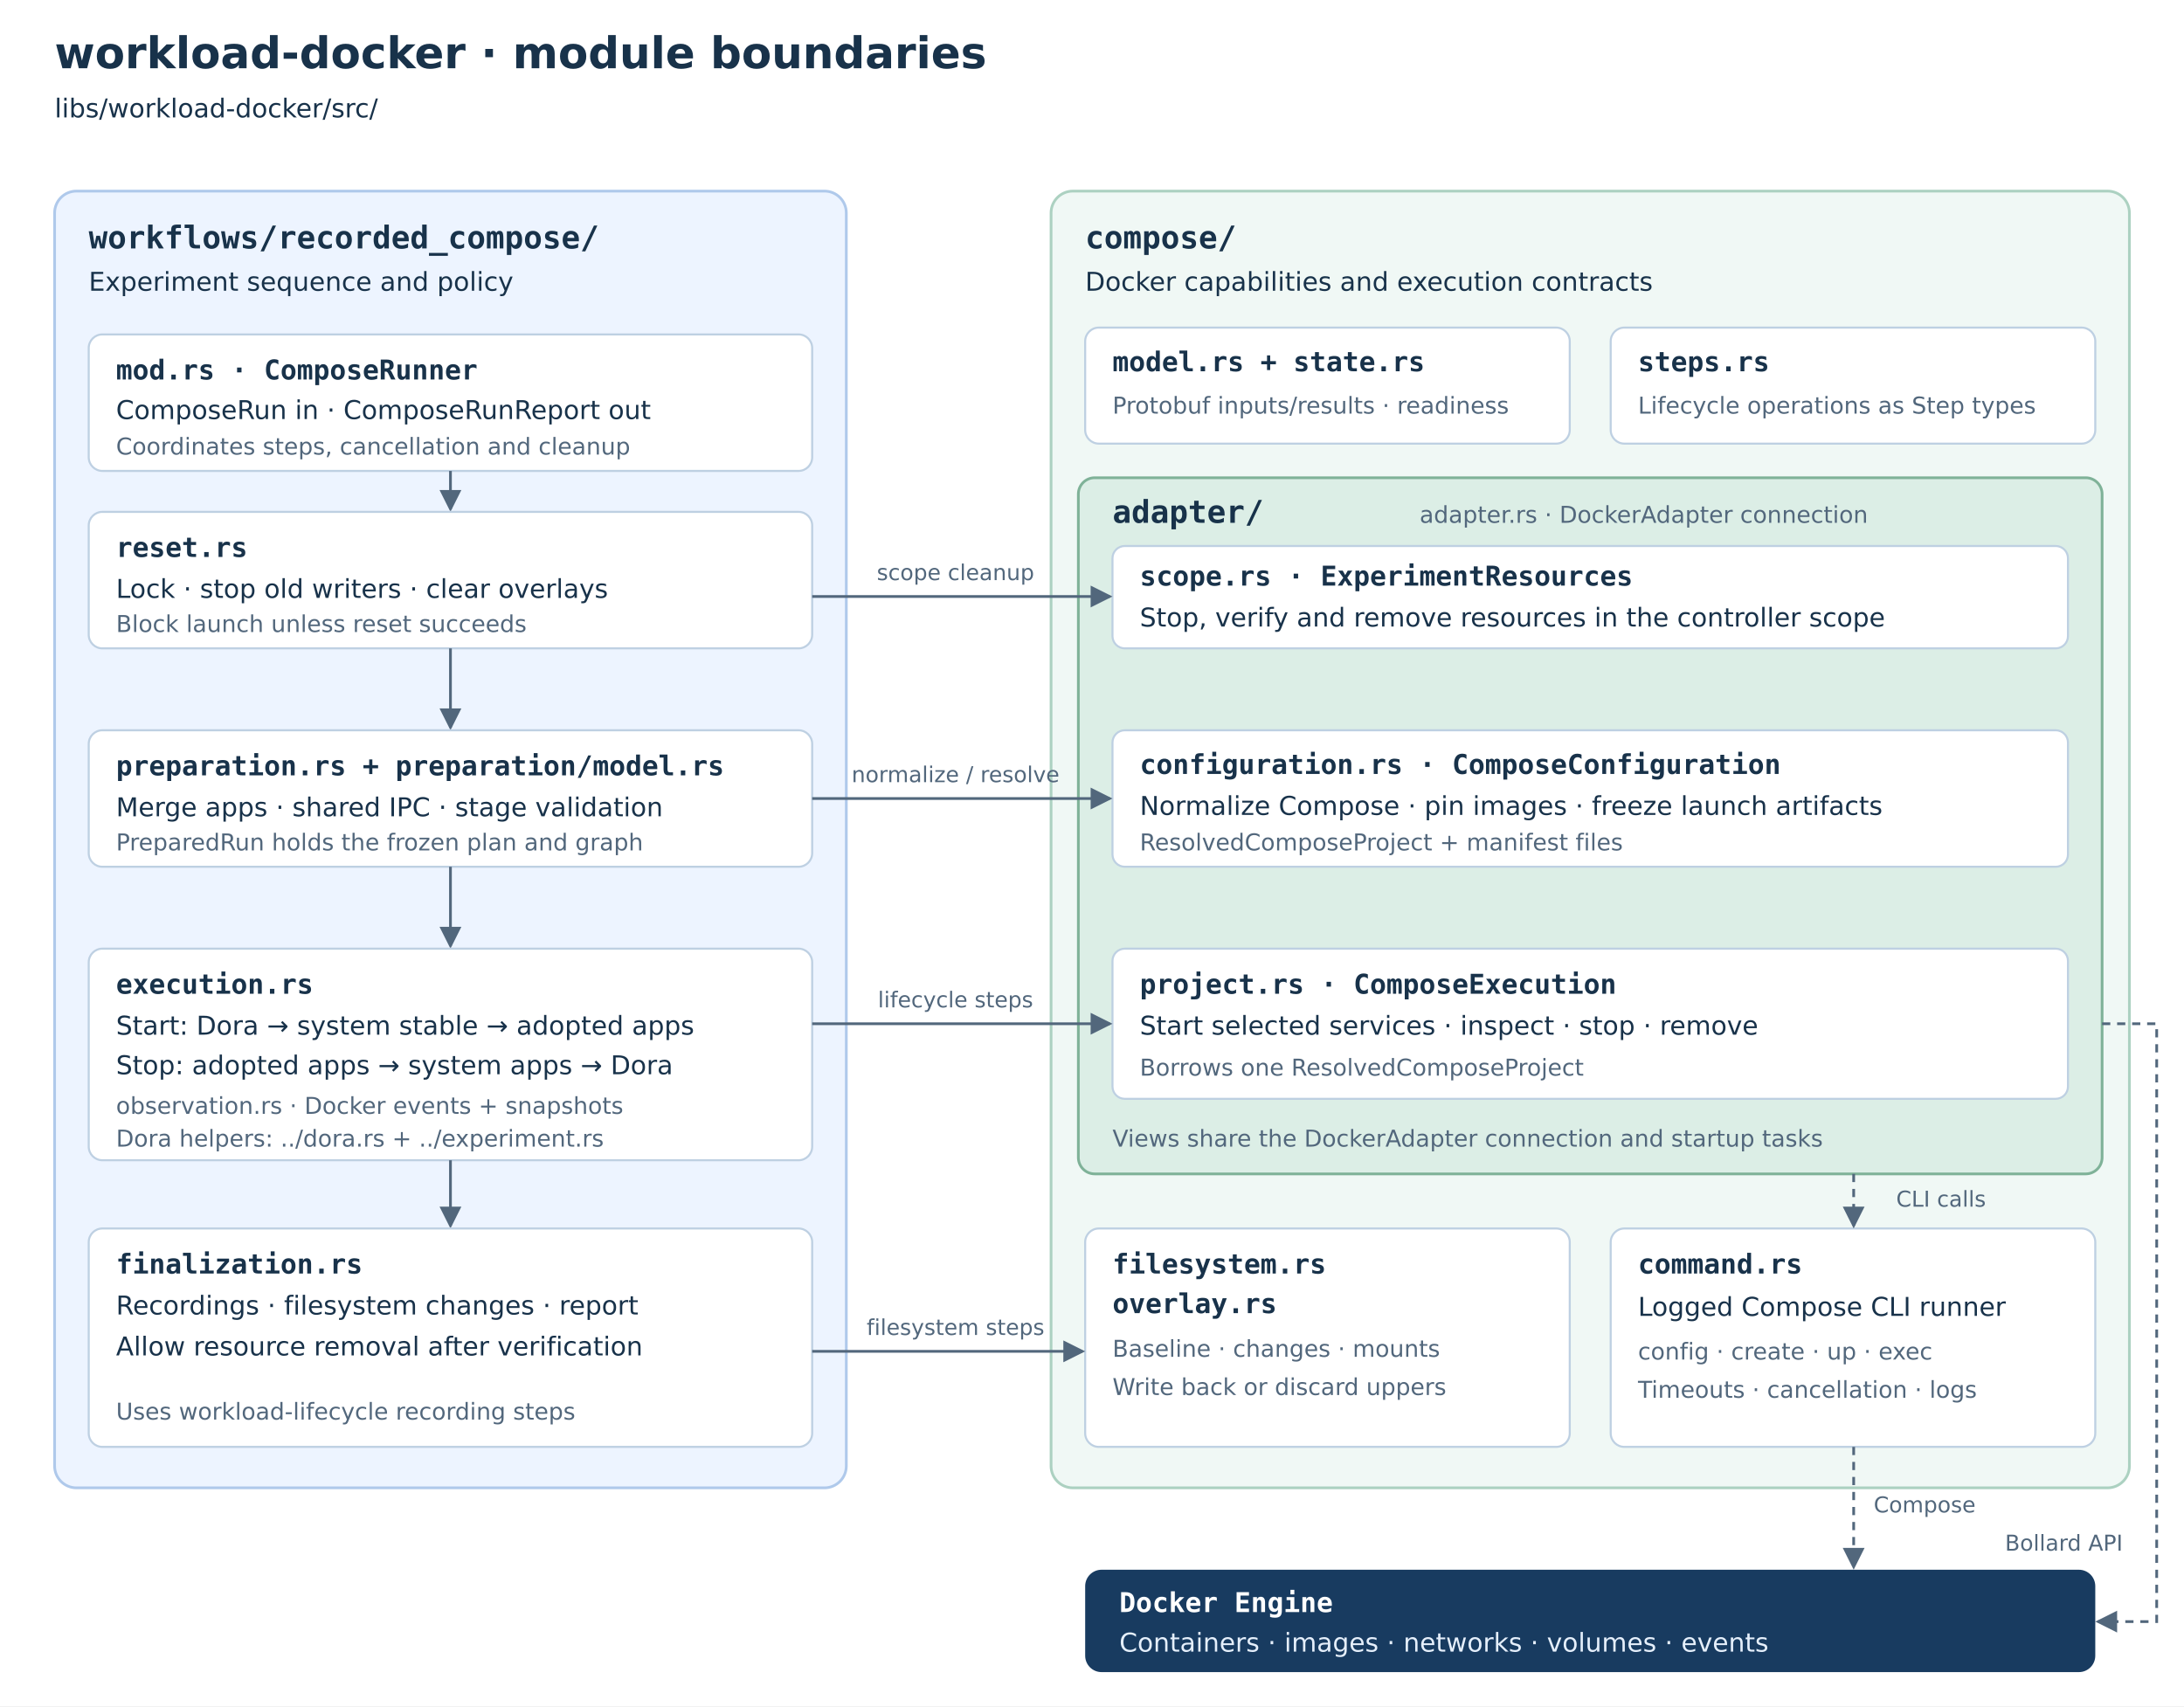
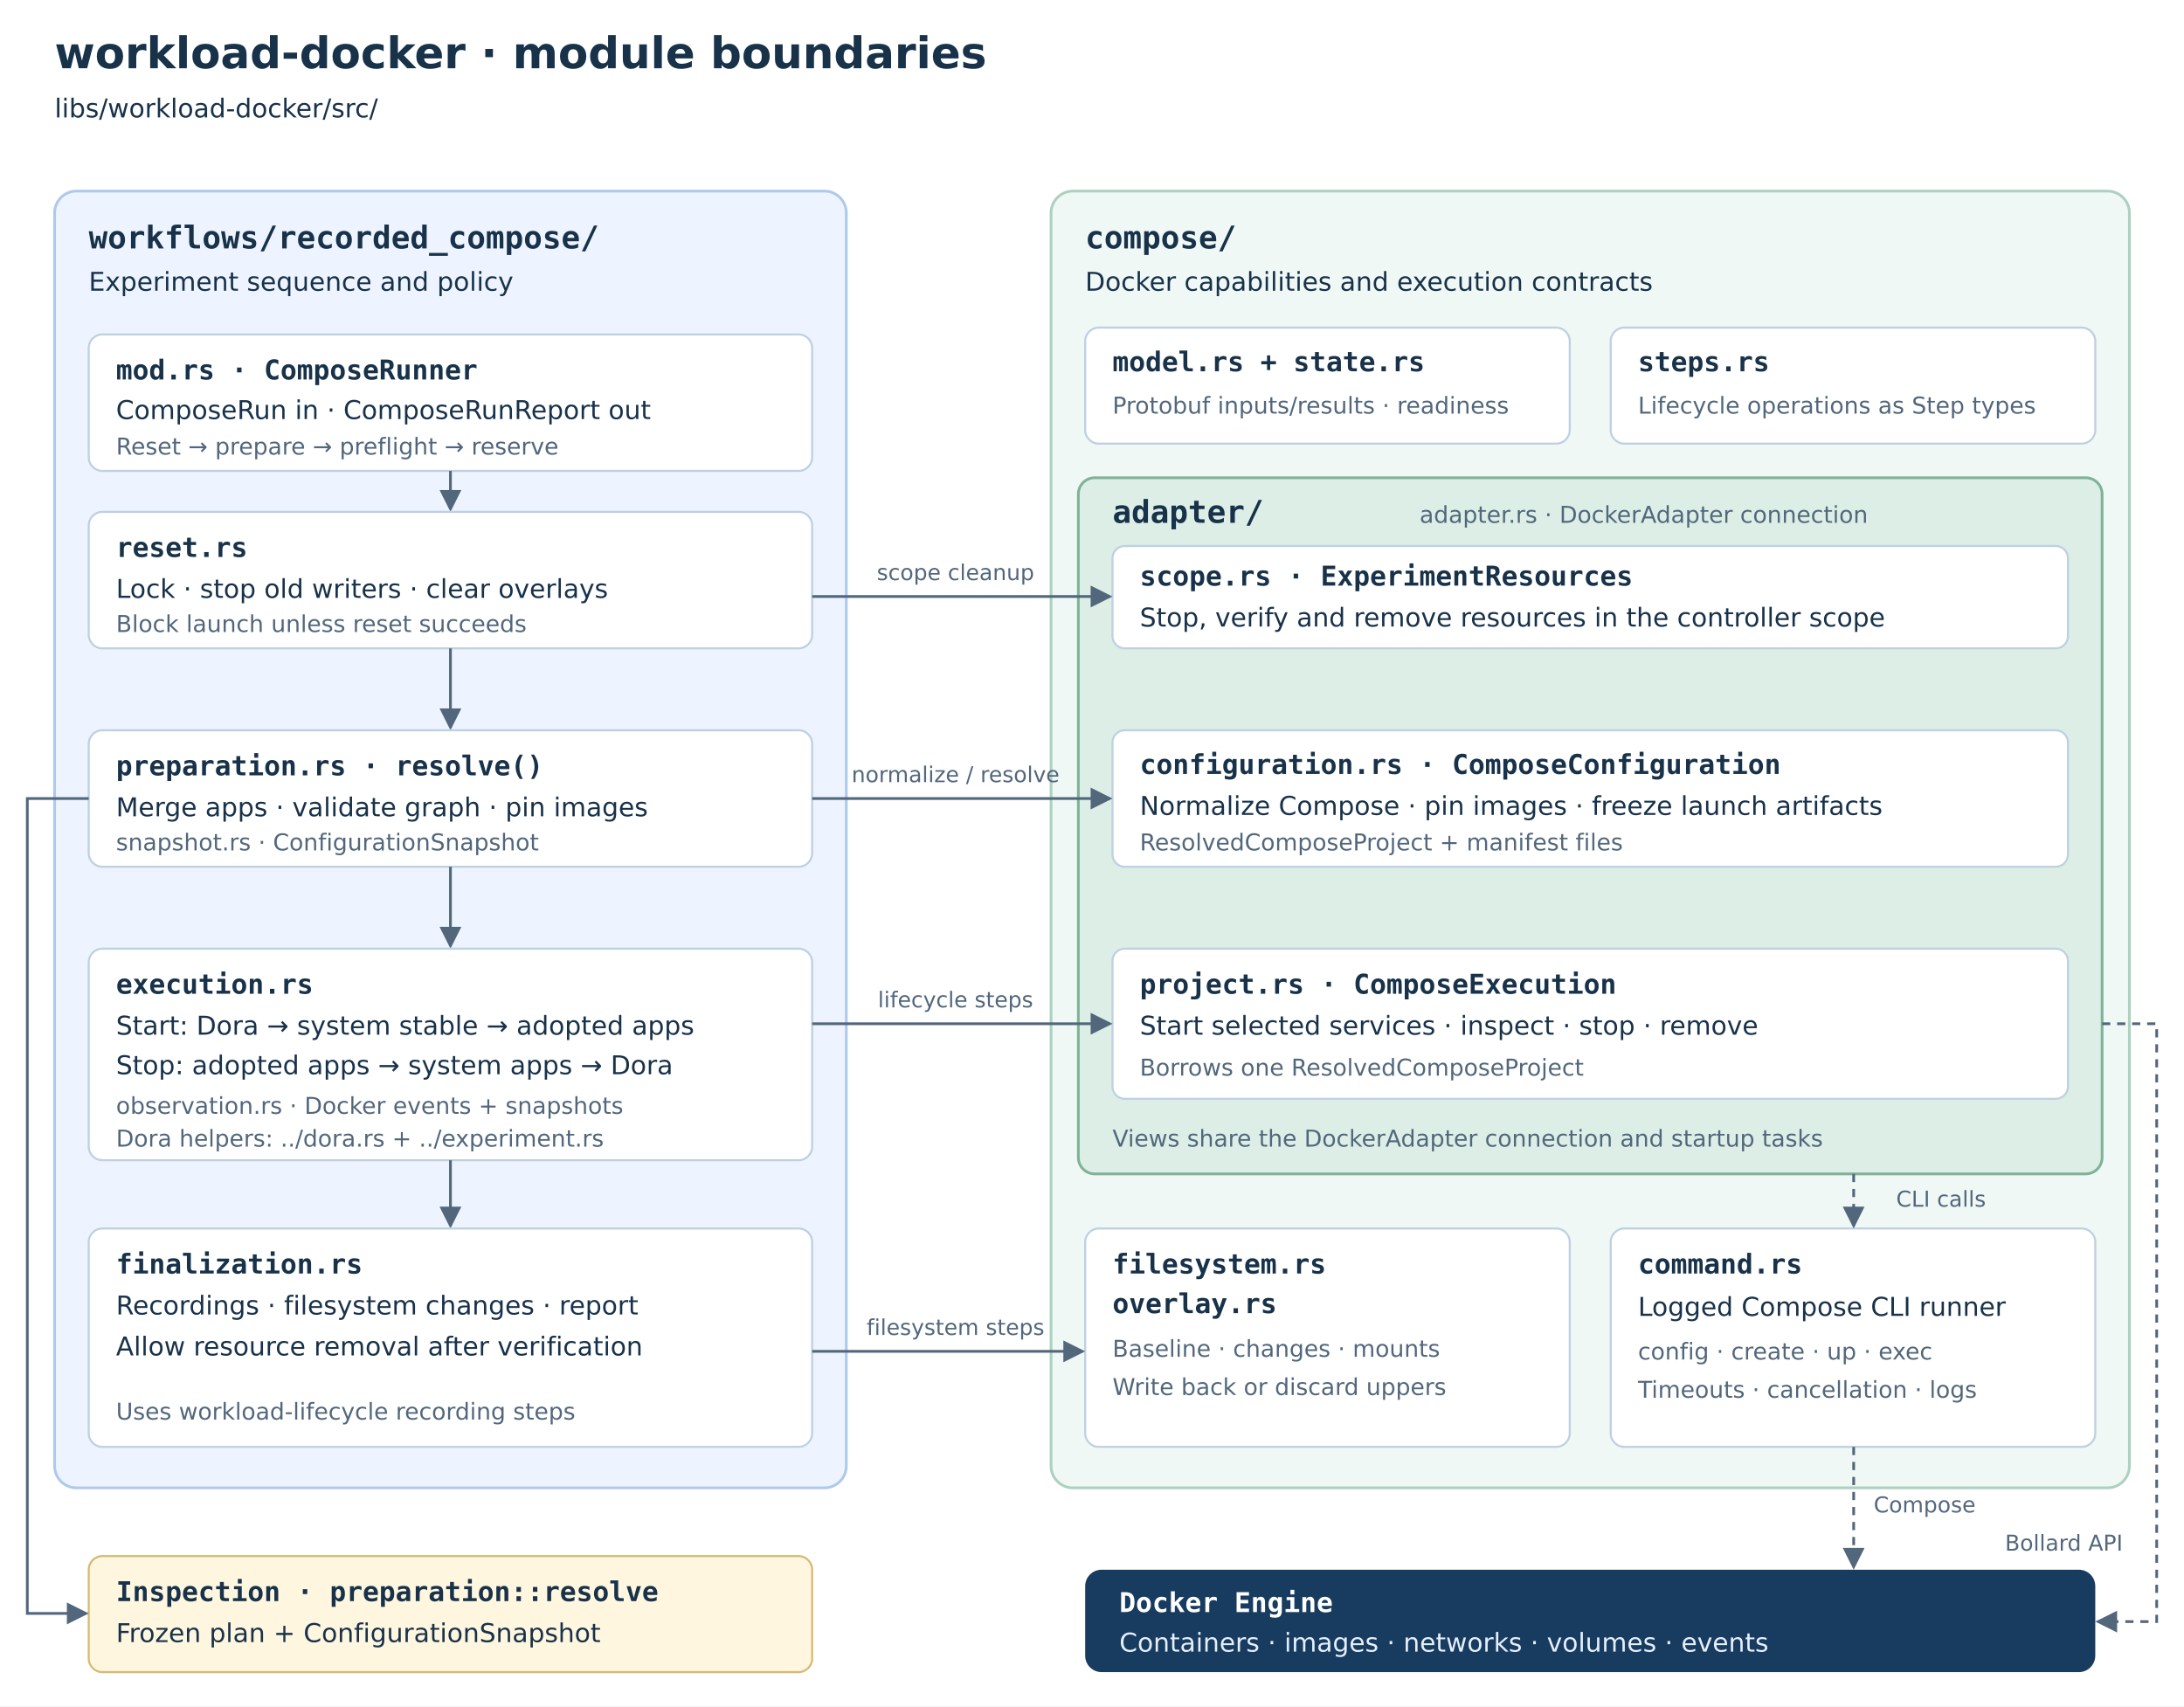
<svg xmlns="http://www.w3.org/2000/svg" width="1600" height="1250" viewBox="0 0 1600 1250" role="img" aria-labelledby="title desc">
  <defs>
    <marker id="arrow" markerWidth="8" markerHeight="8" refX="7" refY="4" orient="auto">
      <path d="M0 0L8 4L0 8" fill="#52677c" />
    </marker>
    <style>
      text { font-family: 'DejaVu Sans', sans-serif; fill: #18324a; }
      .title { font-size: 32px; font-weight: 700; }
      .heading { font-family: 'DejaVu Sans Mono', monospace; font-size: 23px; font-weight: 700; }
      .file { font-family: 'DejaVu Sans Mono', monospace; font-size: 20px; font-weight: 700; }
      .body { font-size: 19px; }
      .small { font-size: 17px; fill: #52677c; }
      .edge { font-size: 16px; fill: #52677c; text-anchor: middle; }
      .card { fill: white; stroke: #bed0e2; stroke-width: 1.5; }
      .call { fill: none; stroke: #52677c; stroke-width: 2; marker-end: url(#arrow); }
      .transport { fill: none; stroke: #52677c; stroke-width: 2; stroke-dasharray: 6 5; marker-end: url(#arrow); }
    </style>
  </defs>
  <rect width="1600" height="1250" fill="white" />
  <text x="40" y="50" class="title">workload-docker · module boundaries</text>
  <text x="40" y="86" class="body">libs/workload-docker/src/</text>
  <rect x="40" y="140" width="580" height="950" rx="16" fill="#edf4ff" stroke="#afc9eb" stroke-width="2" />
  <text x="65" y="182" class="heading">workflows/recorded_compose/</text>
  <text x="65" y="213" class="body">Experiment sequence and policy</text>
  <rect x="65" y="245" width="530" height="100" rx="10" class="card" />
  <text x="85" y="278" class="file">mod.rs · ComposeRunner</text>
  <text x="85" y="307" class="body">ComposeRun in · ComposeRunReport out</text>
-   <text x="85" y="333" class="small">Coordinates steps, cancellation and cleanup</text>
+   <text x="85" y="333" class="small">Reset → prepare → preflight → reserve</text>
  <path d="M330 345V373" class="call" />
  <rect x="65" y="375" width="530" height="100" rx="10" class="card" />
  <text x="85" y="408" class="file">reset.rs</text>
  <text x="85" y="438" class="body">Lock · stop old writers · clear overlays</text>
  <text x="85" y="463" class="small">Block launch unless reset succeeds</text>
  <path d="M330 475V533" class="call" />
  <rect x="65" y="535" width="530" height="100" rx="10" class="card" />
-   <text x="85" y="568" class="file">preparation.rs + preparation/model.rs</text>
-   <text x="85" y="598" class="body">Merge apps · shared IPC · stage validation</text>
-   <text x="85" y="623" class="small">PreparedRun holds the frozen plan and graph</text>
+   <text x="85" y="568" class="file">preparation.rs · resolve()</text>
+   <text x="85" y="598" class="body">Merge apps · validate graph · pin images</text>
+   <text x="85" y="623" class="small">snapshot.rs · ConfigurationSnapshot</text>
  <path d="M330 635V693" class="call" />
  <rect x="65" y="695" width="530" height="155" rx="10" class="card" />
  <text x="85" y="728" class="file">execution.rs</text>
  <text x="85" y="758" class="body">Start: Dora → system stable → adopted apps</text>
  <text x="85" y="787" class="body">Stop: adopted apps → system apps → Dora</text>
  <text x="85" y="816" class="small">observation.rs · Docker events + snapshots</text>
  <text x="85" y="840" class="small">Dora helpers: ../dora.rs + ../experiment.rs</text>
  <path d="M330 850V898" class="call" />
  <rect x="65" y="900" width="530" height="160" rx="10" class="card" />
  <text x="85" y="933" class="file">finalization.rs</text>
  <text x="85" y="963" class="body">Recordings · filesystem changes · report</text>
  <text x="85" y="993" class="body">Allow resource removal after verification</text>
  <text x="85" y="1040" class="small">Uses workload-lifecycle recording steps</text>
  <rect x="770" y="140" width="790" height="950" rx="16" fill="#f0f8f5" stroke="#acd1c1" stroke-width="2" />
  <text x="795" y="182" class="heading">compose/</text>
  <text x="795" y="213" class="body">Docker capabilities and execution contracts</text>
  <rect x="795" y="240" width="355" height="85" rx="10" class="card" />
  <text x="815" y="272" class="file">model.rs + state.rs</text>
  <text x="815" y="303" class="small">Protobuf inputs/results · readiness</text>
  <rect x="1180" y="240" width="355" height="85" rx="10" class="card" />
  <text x="1200" y="272" class="file">steps.rs</text>
  <text x="1200" y="303" class="small">Lifecycle operations as Step types</text>
  <rect x="790" y="350" width="750" height="510" rx="12" fill="#dceee6" stroke="#7fb298" stroke-width="2" />
  <text x="815" y="383" class="heading">adapter/</text>
  <text x="1040" y="383" class="small">adapter.rs · DockerAdapter connection</text>
  <rect x="815" y="400" width="700" height="75" rx="9" class="card" />
  <text x="835" y="429" class="file">scope.rs · ExperimentResources</text>
  <text x="835" y="459" class="body">Stop, verify and remove resources in the controller scope</text>
  <rect x="815" y="535" width="700" height="100" rx="9" class="card" />
  <text x="835" y="567" class="file">configuration.rs · ComposeConfiguration</text>
  <text x="835" y="597" class="body">Normalize Compose · pin images · freeze launch artifacts</text>
  <text x="835" y="623" class="small">ResolvedComposeProject + manifest files</text>
  <rect x="815" y="695" width="700" height="110" rx="9" class="card" />
  <text x="835" y="728" class="file">project.rs · ComposeExecution</text>
  <text x="835" y="758" class="body">Start selected services · inspect · stop · remove</text>
  <text x="835" y="788" class="small">Borrows one ResolvedComposeProject</text>
  <text x="815" y="840" class="small">Views share the DockerAdapter connection and startup tasks</text>
  <path d="M595 437H813" class="call" />
  <text x="700" y="425" class="edge">scope cleanup</text>
  <path d="M595 585H813" class="call" />
  <text x="700" y="573" class="edge">normalize / resolve</text>
  <path d="M595 750H813" class="call" />
  <text x="700" y="738" class="edge">lifecycle steps</text>
  <rect x="795" y="900" width="355" height="160" rx="10" class="card" />
  <text x="815" y="933" class="file">filesystem.rs</text>
  <text x="815" y="962" class="file">overlay.rs</text>
  <text x="815" y="994" class="small">Baseline · changes · mounts</text>
  <text x="815" y="1022" class="small">Write back or discard uppers</text>
  <path d="M595 990H793" class="call" />
  <text x="700" y="978" class="edge">filesystem steps</text>
  <rect x="1180" y="900" width="355" height="160" rx="10" class="card" />
  <text x="1200" y="933" class="file">command.rs</text>
  <text x="1200" y="964" class="body">Logged Compose CLI runner</text>
  <text x="1200" y="996" class="small">config · create · up · exec</text>
  <text x="1200" y="1024" class="small">Timeouts · cancellation · logs</text>
  <path d="M1358 860V898" class="transport" />
  <text x="1422" y="884" class="edge">CLI calls</text>
  <rect x="795" y="1150" width="740" height="75" rx="12" fill="#183b60" />
  <text x="820" y="1181" class="file" style="fill:white">Docker Engine</text>
  <text x="820" y="1210" class="body" style="fill:#e5effb">Containers · images · networks · volumes · events</text>
  <path d="M1358 1060V1148" class="transport" />
  <text x="1410" y="1108" class="edge">Compose</text>
  <path d="M1540 750H1580V1188H1537" class="transport" />
  <text x="1512" y="1136" class="edge">Bollard API</text>
+   <rect x="65" y="1140" width="530" height="85" rx="10" fill="#fff6df" stroke="#d6bb75" stroke-width="1.5" />
+   <text x="85" y="1173" class="file">Inspection · preparation::resolve</text>
+   <text x="85" y="1203" class="body">Frozen plan + ConfigurationSnapshot</text>
+   <path d="M65 585H20V1182H63" class="call" />
</svg>
